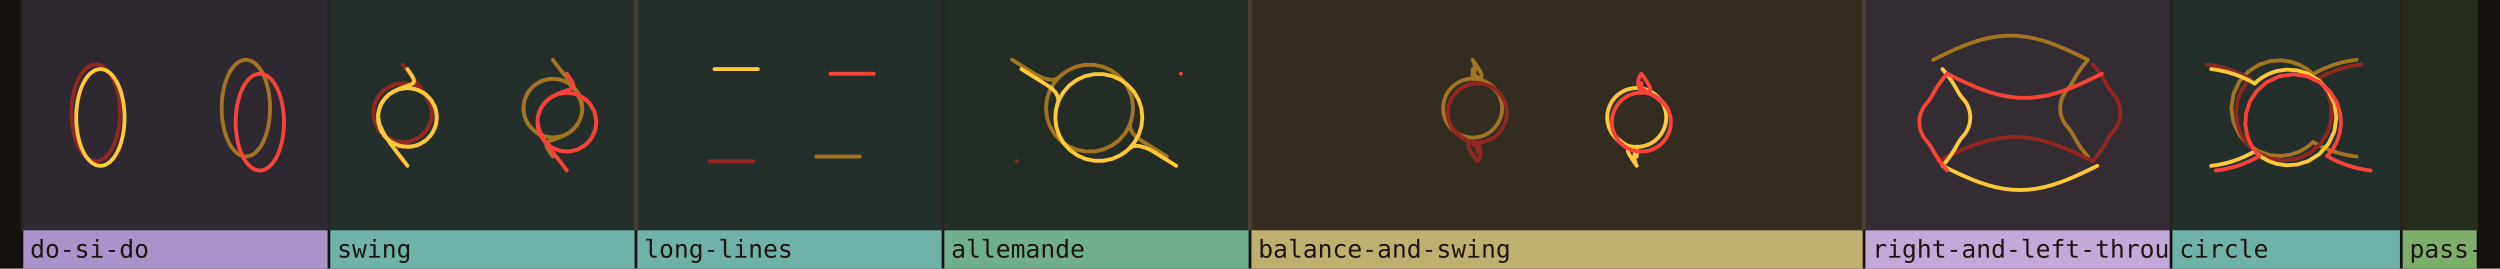
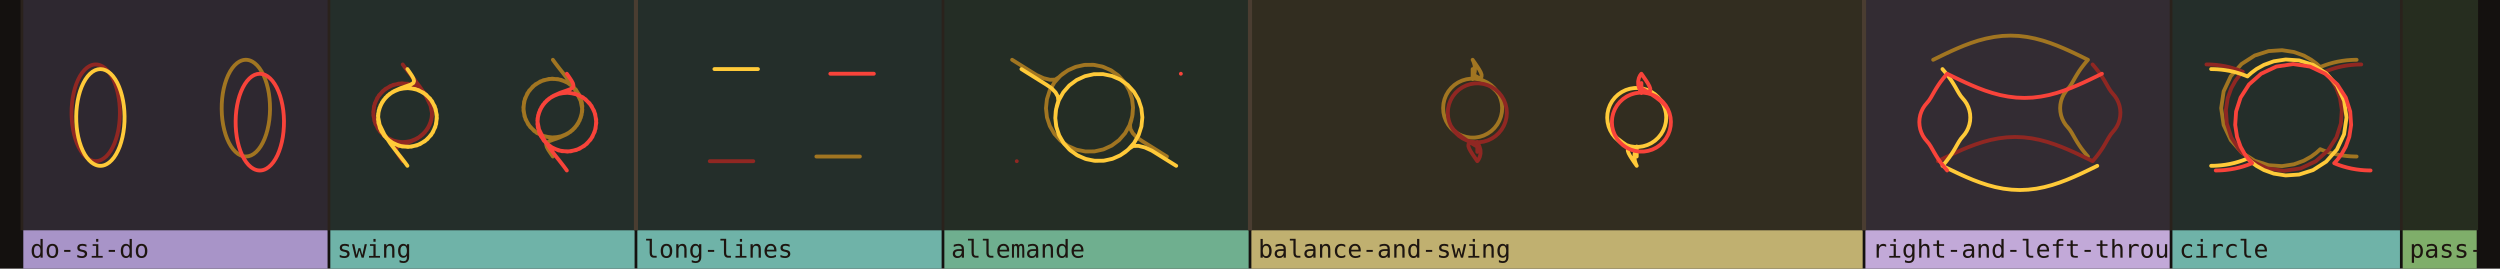
<svg xmlns="http://www.w3.org/2000/svg" viewBox="0 0 912 98" width="912" height="98" role="img">
  <rect width="912" height="98" fill="#14110f" />
  <svg x="8" y="0" width="112" height="84" viewBox="0 0 112 84">
    <rect width="112" height="84" fill="#a894c8" fill-opacity="0.18" />
    <path d="M81.69 21.81L81.75 21.81L81.96 21.82L82.29 21.85L82.77 21.94L83.37 22.13L84.09 22.48L84.93 23.05L85.81 23.86L86.65 24.87L87.42 26.05L88.13 27.4L88.75 28.89L89.29 30.52L89.74 32.25L90.09 34.08L90.33 35.96L90.47 37.89L90.51 39.84L90.43 41.79L90.25 43.71L89.96 45.57L89.57 47.36L89.09 49.05L88.51 50.63L87.85 52.07L87.12 53.35L86.32 54.47L85.46 55.4L84.56 56.14L83.62 56.67L82.66 56.99L81.69 57.1L80.71 56.99L79.75 56.67L78.81 56.14L77.91 55.4L77.05 54.47L76.25 53.35L75.52 52.07L74.86 50.63L74.28 49.05L73.8 47.36L73.41 45.57L73.12 43.71L72.94 41.79L72.87 39.84L72.9 37.89L73.04 35.96L73.28 34.08L73.63 32.25L74.08 30.52L74.62 28.89L75.24 27.4L75.95 26.05L76.72 24.87L77.56 23.86L78.44 23.05L79.28 22.48L80 22.13L80.6 21.94L81.08 21.85L81.41 21.82L81.62 21.81L81.69 21.81" fill="none" stroke="#a17521" stroke-width="1.4" stroke-linecap="round" stroke-linejoin="round" />
    <path d="M26.92 23.51L26.99 23.51L27.19 23.52L27.53 23.55L28 23.64L28.6 23.83L29.33 24.18L30.16 24.74L31.05 25.56L31.88 26.56L32.66 27.75L33.36 29.1L33.99 30.59L34.53 32.22L34.97 33.95L35.32 35.77L35.57 37.66L35.71 39.59L35.74 41.54L35.66 43.49L35.48 45.4L35.2 47.27L34.81 49.06L34.32 50.75L33.75 52.33L33.09 53.77L32.36 55.05L31.55 56.17L30.7 57.1L29.79 57.83L28.86 58.37L27.89 58.69L26.92 58.8L25.95 58.69L24.98 58.37L24.05 57.83L23.14 57.1L22.29 56.17L21.49 55.05L20.75 53.77L20.09 52.33L19.52 50.75L19.03 49.06L18.65 47.27L18.36 45.4L18.18 43.49L18.1 41.54L18.13 39.59L18.27 37.66L18.52 35.77L18.87 33.95L19.31 32.22L19.85 30.59L20.48 29.1L21.18 27.75L21.96 26.56L22.79 25.56L23.68 24.74L24.51 24.18L25.24 23.83L25.84 23.64L26.31 23.55L26.65 23.52L26.85 23.51L26.92 23.51" fill="none" stroke="#902722" stroke-width="1.4" stroke-linecap="round" stroke-linejoin="round" />
    <path d="M28.62 60.49L28.55 60.49L28.35 60.48L28.01 60.45L27.54 60.36L26.93 60.17L26.21 59.82L25.37 59.26L24.49 58.44L23.66 57.44L22.88 56.25L22.18 54.9L21.55 53.41L21.01 51.78L20.56 50.05L20.21 48.23L19.97 46.34L19.83 44.41L19.8 42.46L19.87 40.51L20.06 38.6L20.34 36.73L20.73 34.94L21.21 33.25L21.79 31.67L22.45 30.23L23.18 28.95L23.98 27.83L24.84 26.9L25.74 26.17L26.68 25.63L27.64 25.31L28.62 25.2L29.59 25.31L30.55 25.63L31.49 26.17L32.39 26.9L33.25 27.83L34.05 28.95L34.79 30.23L35.44 31.67L36.02 33.25L36.5 34.94L36.89 36.73L37.18 38.6L37.36 40.51L37.44 42.46L37.41 44.41L37.27 46.34L37.02 48.23L36.67 50.05L36.22 51.78L35.69 53.41L35.06 54.9L34.35 56.25L33.58 57.44L32.74 58.44L31.86 59.26L31.03 59.82L30.3 60.17L29.7 60.36L29.23 60.45L28.89 60.48L28.69 60.49L28.62 60.49" fill="none" stroke="#ffca39" stroke-width="1.4" stroke-linecap="round" stroke-linejoin="round" />
    <path d="M86.78 62.19L86.71 62.19L86.51 62.18L86.17 62.15L85.7 62.06L85.09 61.87L84.37 61.52L83.53 60.95L82.65 60.14L81.81 59.13L81.04 57.95L80.33 56.6L79.71 55.11L79.17 53.48L78.72 51.75L78.37 49.92L78.13 48.04L77.99 46.11L77.96 44.16L78.03 42.21L78.21 40.29L78.5 38.43L78.89 36.64L79.37 34.95L79.95 33.37L80.61 31.93L81.34 30.65L82.14 29.53L83 28.6L83.9 27.86L84.84 27.33L85.8 27.01L86.78 26.9L87.75 27.01L88.71 27.33L89.65 27.86L90.55 28.6L91.41 29.53L92.21 30.65L92.95 31.93L93.6 33.37L94.18 34.95L94.66 36.64L95.05 38.43L95.34 40.29L95.52 42.21L95.6 44.16L95.56 46.11L95.42 48.04L95.18 49.92L94.83 51.75L94.38 53.48L93.84 55.11L93.22 56.6L92.51 57.95L91.74 59.13L90.9 60.14L90.02 60.95L89.19 61.52L88.46 61.87L87.86 62.06L87.39 62.15L87.05 62.18L86.84 62.19L86.78 62.19" fill="none" stroke="#f8433a" stroke-width="1.4" stroke-linecap="round" stroke-linejoin="round" />
  </svg>
  <path d="M8 0L8 84" stroke="#2a221c" stroke-width="1" fill="none" />
  <svg x="8" y="84" width="112" height="14" viewBox="0 0 112 14">
    <rect x="0.5" width="111" height="14" fill="#a894c8" />
    <text x="3" y="10" fill="#1d1510" font-size="9" font-family="ui-monospace, Menlo, monospace">do-si-do</text>
  </svg>
  <svg x="120" y="0" width="112" height="84" viewBox="0 0 112 84">
    <rect width="112" height="84" fill="#6fb3a8" fill-opacity="0.18" />
    <path d="M81.69 21.81L81.96 22.19L82.74 23.25L84.02 24.91L85.78 27.14L87.91 29.94L90.09 33.25L91.82 36.82L92.44 40.04L91.89 42.88L90.43 45.74L88.15 48.07L85.27 49.61L82.06 50.22L78.82 49.83L75.84 48.5L73.4 46.33L71.72 43.53L70.95 40.35L71.18 37.09L72.37 34.05L74.42 31.51L77.13 29.7L80.27 28.78L83.53 28.85L86.63 29.89L89.27 31.81L91.21 34.43L92.28 37.52L92.37 40.78L91.48 43.92L89.69 46.66L87.17 48.72L84.14 49.94L80.88 50.19L77.7 49.46L74.88 47.8L72.69 45.38L71.33 42.41L70.92 39.17L71.5 35.96L73.02 33.07L75.33 30.76L78.23 29.26L81.44 28.69L84.68 29.11L87.64 30.48L90.06 32.68L91.7 35.5L92.43 38.69L92.16 41.94L90.94 44.97L88.93 47.42L86.57 49.05L84.11 50.16L81.95 50.91L80.38 51.49L79.5 52.07L79.25 52.77L79.47 53.63L79.98 54.59L80.6 55.54L81.17 56.36L81.55 56.9L81.69 57.1" fill="none" stroke="#a17521" stroke-width="1.4" stroke-linecap="round" stroke-linejoin="round" />
    <path d="M26.92 23.51L27.19 23.89L27.97 24.95L29.25 26.6L31.02 28.83L33.14 31.64L35.33 34.95L37.05 38.52L37.67 41.74L37.13 44.58L35.67 47.43L33.38 49.77L30.5 51.31L27.29 51.91L24.05 51.53L21.07 50.19L18.63 48.02L16.95 45.22L16.19 42.05L16.41 38.79L17.6 35.75L19.65 33.21L22.37 31.39L25.5 30.48L28.77 30.54L31.86 31.58L34.5 33.5L36.45 36.13L37.51 39.22L37.61 42.48L36.72 45.62L34.93 48.35L32.4 50.42L29.37 51.64L26.11 51.89L22.93 51.15L20.12 49.5L17.93 47.08L16.57 44.11L16.16 40.87L16.73 37.66L18.25 34.76L20.56 32.46L23.46 30.95L26.68 30.39L29.92 30.81L32.88 32.18L35.29 34.38L36.94 37.2L37.66 40.39L37.4 43.64L36.17 46.67L34.17 49.12L31.81 50.75L29.34 51.85L27.18 52.61L25.62 53.18L24.74 53.76L24.48 54.47L24.71 55.33L25.22 56.29L25.84 57.24L26.4 58.05L26.78 58.6L26.92 58.8" fill="none" stroke="#902722" stroke-width="1.4" stroke-linecap="round" stroke-linejoin="round" />
    <path d="M28.62 60.49L28.35 60.11L27.57 59.05L26.29 57.4L24.52 55.17L22.39 52.36L20.21 49.05L18.48 45.48L17.86 42.26L18.41 39.42L19.87 36.57L22.16 34.23L25.04 32.69L28.24 32.09L31.49 32.47L34.47 33.81L36.91 35.98L38.59 38.78L39.35 41.95L39.12 45.21L37.93 48.25L35.89 50.79L33.17 52.61L30.04 53.52L26.77 53.46L23.68 52.42L21.03 50.5L19.09 47.87L18.02 44.78L17.93 41.52L18.82 38.38L20.61 35.65L23.14 33.58L26.17 32.36L29.42 32.11L32.61 32.85L35.42 34.5L37.61 36.92L38.97 39.89L39.38 43.13L38.8 46.34L37.29 49.24L34.97 51.54L32.08 53.05L28.86 53.61L25.62 53.19L22.66 51.82L20.24 49.62L18.6 46.8L17.88 43.61L18.14 40.36L19.37 37.33L21.37 34.88L23.73 33.25L26.19 32.15L28.36 31.39L29.92 30.82L30.8 30.24L31.05 29.53L30.83 28.67L30.32 27.71L29.7 26.76L29.14 25.95L28.76 25.4L28.62 25.2" fill="none" stroke="#ffca39" stroke-width="1.4" stroke-linecap="round" stroke-linejoin="round" />
    <path d="M86.78 62.19L86.51 61.81L85.73 60.75L84.45 59.09L82.68 56.86L80.55 54.06L78.37 50.75L76.64 47.18L76.02 43.96L76.57 41.12L78.03 38.26L80.32 35.93L83.19 34.39L86.4 33.78L89.65 34.17L92.63 35.5L95.07 37.67L96.75 40.47L97.51 43.65L97.28 46.91L96.09 49.95L94.05 52.49L91.33 54.3L88.19 55.22L84.93 55.15L81.83 54.11L79.19 52.19L77.25 49.57L76.18 46.48L76.09 43.22L76.98 40.08L78.77 37.34L81.3 35.28L84.33 34.06L87.58 33.81L90.76 34.54L93.58 36.2L95.77 38.62L97.13 41.59L97.54 44.83L96.96 48.04L95.45 50.93L93.13 53.24L90.23 54.74L87.02 55.31L83.78 54.89L80.82 53.52L78.4 51.32L76.76 48.5L76.04 45.31L76.3 42.06L77.53 39.03L79.53 36.58L81.89 34.95L84.35 33.84L86.52 33.09L88.08 32.51L88.96 31.93L89.21 31.23L88.99 30.37L88.48 29.41L87.86 28.46L87.3 27.64L86.92 27.1L86.78 26.9" fill="none" stroke="#f8433a" stroke-width="1.4" stroke-linecap="round" stroke-linejoin="round" />
  </svg>
  <path d="M120 0L120 84" stroke="#2a221c" stroke-width="1" fill="none" />
  <svg x="120" y="84" width="112" height="14" viewBox="0 0 112 14">
    <rect x="0.5" width="111" height="14" fill="#6fb3a8" />
    <text x="3" y="10" fill="#1d1510" font-size="9" font-family="ui-monospace, Menlo, monospace">swing</text>
  </svg>
  <svg x="232" y="0" width="112" height="84" viewBox="0 0 112 84">
    <rect width="112" height="84" fill="#6fb3a8" fill-opacity="0.18" />
    <path d="M81.69 57.1L81.65 57.1L81.53 57.1L81.34 57.1L81.08 57.1L80.75 57.1L80.35 57.1L79.88 57.1L79.36 57.1L78.78 57.1L78.16 57.1L77.49 57.1L76.78 57.1L76.05 57.1L75.29 57.1L74.52 57.1L73.75 57.1L72.97 57.1L72.2 57.1L71.44 57.1L70.71 57.1L70 57.1L69.33 57.1L68.71 57.1L68.13 57.1L67.61 57.1L67.14 57.1L66.74 57.1L66.41 57.1L66.15 57.1L65.96 57.1L65.84 57.1L65.81 57.1L65.84 57.1L65.96 57.1L66.15 57.1L66.41 57.1L66.74 57.1L67.14 57.1L67.61 57.1L68.13 57.1L68.71 57.1L69.33 57.1L70 57.1L70.71 57.1L71.44 57.1L72.2 57.1L72.97 57.1L73.75 57.1L74.52 57.1L75.29 57.1L76.05 57.1L76.78 57.1L77.49 57.1L78.16 57.1L78.78 57.1L79.36 57.1L79.88 57.1L80.35 57.1L80.75 57.1L81.08 57.1L81.34 57.1L81.53 57.1L81.65 57.1L81.69 57.1" fill="none" stroke="#a17521" stroke-width="1.4" stroke-linecap="round" stroke-linejoin="round" />
    <path d="M26.92 58.8L26.96 58.8L27.07 58.8L27.26 58.8L27.52 58.8L27.86 58.8L28.26 58.8L28.72 58.8L29.25 58.8L29.82 58.8L30.45 58.8L31.12 58.8L31.82 58.8L32.56 58.8L33.31 58.8L34.08 58.8L34.86 58.8L35.64 58.8L36.41 58.8L37.17 58.8L37.9 58.8L38.6 58.8L39.27 58.8L39.9 58.8L40.47 58.8L41 58.8L41.46 58.8L41.86 58.8L42.2 58.8L42.46 58.8L42.65 58.8L42.76 58.8L42.8 58.8L42.76 58.8L42.65 58.8L42.46 58.8L42.2 58.8L41.86 58.8L41.46 58.8L41 58.8L40.47 58.8L39.9 58.8L39.27 58.8L38.6 58.8L37.9 58.8L37.17 58.8L36.41 58.8L35.64 58.8L34.86 58.8L34.08 58.8L33.31 58.8L32.56 58.8L31.82 58.8L31.12 58.8L30.45 58.8L29.82 58.8L29.25 58.8L28.72 58.8L28.26 58.8L27.86 58.8L27.52 58.8L27.26 58.8L27.07 58.8L26.96 58.8L26.92 58.8" fill="none" stroke="#902722" stroke-width="1.4" stroke-linecap="round" stroke-linejoin="round" />
    <path d="M28.62 25.2L28.66 25.2L28.77 25.2L28.96 25.2L29.22 25.2L29.55 25.2L29.96 25.2L30.42 25.2L30.94 25.2L31.52 25.2L32.15 25.2L32.81 25.2L33.52 25.2L34.25 25.2L35.01 25.2L35.78 25.2L36.56 25.2L37.34 25.2L38.11 25.2L38.86 25.2L39.6 25.2L40.3 25.2L40.97 25.2L41.59 25.2L42.17 25.2L42.7 25.2L43.16 25.2L43.56 25.2L43.89 25.2L44.16 25.2L44.34 25.2L44.46 25.2L44.5 25.2L44.46 25.2L44.34 25.2L44.16 25.2L43.89 25.2L43.56 25.2L43.16 25.2L42.7 25.2L42.17 25.2L41.59 25.2L40.97 25.2L40.3 25.2L39.6 25.2L38.86 25.2L38.11 25.2L37.34 25.2L36.56 25.2L35.78 25.2L35.01 25.2L34.25 25.2L33.52 25.2L32.81 25.2L32.15 25.2L31.52 25.2L30.94 25.2L30.42 25.2L29.96 25.2L29.55 25.2L29.22 25.2L28.96 25.2L28.77 25.2L28.66 25.2L28.62 25.2" fill="none" stroke="#ffca39" stroke-width="1.4" stroke-linecap="round" stroke-linejoin="round" />
    <path d="M86.78 26.9L86.74 26.9L86.62 26.9L86.43 26.9L86.17 26.9L85.84 26.9L85.44 26.9L84.97 26.9L84.45 26.9L83.87 26.9L83.25 26.9L82.58 26.9L81.88 26.9L81.14 26.9L80.39 26.9L79.61 26.9L78.84 26.9L78.06 26.9L77.29 26.9L76.53 26.9L75.8 26.9L75.09 26.9L74.43 26.9L73.8 26.9L73.22 26.9L72.7 26.9L72.23 26.9L71.83 26.9L71.5 26.9L71.24 26.9L71.05 26.9L70.93 26.9L70.9 26.9L70.93 26.9L71.05 26.9L71.24 26.9L71.5 26.9L71.83 26.9L72.23 26.9L72.7 26.9L73.22 26.9L73.8 26.9L74.43 26.9L75.09 26.9L75.8 26.9L76.53 26.9L77.29 26.9L78.06 26.9L78.84 26.9L79.61 26.9L80.39 26.9L81.14 26.9L81.88 26.9L82.58 26.9L83.25 26.9L83.87 26.9L84.45 26.9L84.97 26.9L85.44 26.9L85.84 26.9L86.17 26.9L86.43 26.9L86.62 26.9L86.74 26.9L86.78 26.9" fill="none" stroke="#f8433a" stroke-width="1.4" stroke-linecap="round" stroke-linejoin="round" />
  </svg>
  <path d="M232 0L232 84" stroke="#2a221c" stroke-width="1" fill="none" />
  <svg x="232" y="84" width="112" height="14" viewBox="0 0 112 14">
    <rect x="0.5" width="111" height="14" fill="#6fb3a8" />
    <text x="3" y="10" fill="#1d1510" font-size="9" font-family="ui-monospace, Menlo, monospace">long-lines</text>
  </svg>
  <svg x="344" y="0" width="112" height="84" viewBox="0 0 112 84">
    <rect width="112" height="84" fill="#6faf8f" fill-opacity="0.18" />
    <path d="M81.69 57.1L81.3 56.86L80.26 56.21L78.71 55.24L76.81 54.05L74.73 52.75L72.61 51.43L70.67 50.1L69.23 48.59L68.38 47.03L68.22 45.49L68.71 43.85L69.16 41.77L69.33 39.23L69.02 36.29L68.02 33.14L66.38 30.23L64.17 27.74L61.49 25.76L58.45 24.38L55.19 23.67L51.86 23.65L48.6 24.34L45.55 25.68L42.84 27.64L40.61 30.12L38.94 33L37.92 36.18L37.57 39.49L37.93 42.81L38.98 45.98L40.66 48.86L42.9 51.32L45.61 53.26L48.67 54.6L51.94 55.26L55.27 55.23L58.52 54.5L61.56 53.11L64.23 51.12L66.43 48.61L68.05 45.7L69.04 42.52L69.33 39.19L68.93 35.88L67.84 32.73L66.12 29.88L63.84 27.44L61.1 25.54L58.03 24.25L54.75 23.63L51.42 23.71L48.3 24.43L45.75 25.57L43.76 26.88L42.28 28.17L40.93 29.05L39.02 29.1L36.66 28.51L34.11 27.35L31.6 25.8L29.2 24.3L27.16 23.02L25.75 22.14L25.22 21.81" fill="none" stroke="#a17521" stroke-width="1.4" stroke-linecap="round" stroke-linejoin="round" />
    <path d="M26.92 58.8L26.92 58.8L26.92 58.8L26.92 58.8L26.92 58.8L26.92 58.8L26.92 58.8L26.92 58.8L26.92 58.8L26.92 58.8L26.92 58.8L26.92 58.8L26.92 58.8L26.92 58.8L26.92 58.8L26.92 58.8L26.92 58.8L26.92 58.8L26.92 58.8L26.92 58.8L26.92 58.8L26.92 58.8L26.92 58.8L26.92 58.8L26.92 58.8L26.92 58.8L26.92 58.8L26.92 58.8L26.92 58.8L26.92 58.8L26.92 58.8L26.92 58.8L26.92 58.8L26.92 58.8L26.92 58.8L26.92 58.8L26.92 58.8L26.92 58.8L26.92 58.8L26.92 58.8L26.92 58.8L26.92 58.8L26.92 58.8L26.92 58.8L26.92 58.8L26.92 58.8L26.92 58.8L26.92 58.8L26.92 58.8L26.92 58.8L26.92 58.8L26.92 58.8L26.92 58.8L26.92 58.8L26.92 58.8L26.92 58.8L26.92 58.8L26.92 58.8L26.92 58.8L26.92 58.8L26.92 58.8L26.92 58.8L26.92 58.8L26.92 58.8L26.92 58.8" fill="none" stroke="#902722" stroke-width="1.4" stroke-linecap="round" stroke-linejoin="round" />
    <path d="M28.62 25.2L29 25.44L30.05 26.1L31.59 27.06L33.49 28.25L35.57 29.55L37.69 30.87L39.63 32.2L41.07 33.71L41.92 35.27L42.08 36.81L41.59 38.45L41.14 40.53L40.97 43.07L41.29 46.02L42.28 49.17L43.92 52.07L46.13 54.57L48.81 56.55L51.85 57.92L55.11 58.63L58.44 58.65L61.71 57.97L64.76 56.62L67.46 54.66L69.69 52.19L71.36 49.3L72.39 46.13L72.73 42.81L72.37 39.5L71.33 36.33L69.65 33.45L67.4 30.98L64.69 29.04L61.63 27.71L58.37 27.04L55.03 27.07L51.78 27.8L48.75 29.19L46.07 31.18L43.88 33.69L42.25 36.6L41.27 39.79L40.97 43.11L41.38 46.42L42.46 49.57L44.18 52.43L46.46 54.86L49.2 56.77L52.28 58.06L55.55 58.68L58.89 58.6L62 57.87L64.56 56.73L66.54 55.43L68.02 54.13L69.38 53.26L71.29 53.2L73.64 53.79L76.19 54.95L78.7 56.51L81.1 58.01L83.14 59.28L84.55 60.16L85.08 60.49" fill="none" stroke="#ffca39" stroke-width="1.4" stroke-linecap="round" stroke-linejoin="round" />
    <path d="M86.78 26.9L86.78 26.9L86.78 26.9L86.78 26.9L86.78 26.9L86.78 26.9L86.78 26.9L86.78 26.9L86.78 26.9L86.78 26.9L86.78 26.9L86.78 26.9L86.78 26.9L86.78 26.9L86.78 26.9L86.78 26.9L86.78 26.9L86.78 26.9L86.78 26.9L86.78 26.9L86.78 26.9L86.78 26.9L86.78 26.9L86.78 26.9L86.78 26.9L86.78 26.9L86.78 26.9L86.78 26.9L86.78 26.9L86.78 26.9L86.78 26.9L86.78 26.9L86.78 26.9L86.78 26.9L86.78 26.9L86.78 26.9L86.78 26.9L86.78 26.9L86.78 26.9L86.78 26.9L86.78 26.9L86.78 26.9L86.78 26.9L86.78 26.9L86.78 26.9L86.78 26.9L86.78 26.9L86.78 26.9L86.78 26.9L86.78 26.9L86.78 26.9L86.78 26.9L86.78 26.9L86.78 26.9L86.78 26.9L86.78 26.9L86.78 26.9L86.78 26.9L86.78 26.9L86.78 26.9L86.78 26.9L86.78 26.9L86.78 26.9L86.78 26.9L86.78 26.9" fill="none" stroke="#f8433a" stroke-width="1.4" stroke-linecap="round" stroke-linejoin="round" />
  </svg>
  <path d="M344 0L344 84" stroke="#2a221c" stroke-width="1" fill="none" />
  <svg x="344" y="84" width="112" height="14" viewBox="0 0 112 14">
    <rect x="0.5" width="111" height="14" fill="#6faf8f" />
    <text x="3" y="10" fill="#1d1510" font-size="9" font-family="ui-monospace, Menlo, monospace">allemande</text>
  </svg>
  <svg x="456" y="0" width="224" height="84" viewBox="0 0 224 84">
    <rect width="224" height="84" fill="#c0b070" fill-opacity="0.18" />
    <path d="M81.22 21.81L81.35 22.05L81.63 22.72L81.91 23.73L82.06 24.94L82 26.14L81.78 27.1L81.54 27.88L81.36 28.47L81.24 28.81L81.22 28.87L81.22 28.87L81.22 28.87L81.22 28.87L81.22 28.84L81.22 28.52L81.22 27.95L81.22 27.25L81.22 26.48L81.22 25.8L81.22 25.33L81.22 25.2L81.22 25.2L81.22 25.2L81.22 25.2L81.22 25.2L81.22 25.2L81.22 25.2L81.22 25.2L81.22 25.5L81.22 26.15L81.22 26.81L81.22 27.1L81.49 27.26L82.23 27.69L83.37 28.36L84.84 29.29L86.54 30.45L88.3 31.82L89.86 33.31L90.88 34.68L91.43 36.01L91.82 37.54L91.99 39.15L91.91 40.77L91.59 42.35L91.04 43.87L90.27 45.29L89.29 46.58L88.14 47.71L86.82 48.65L85.38 49.39L83.85 49.9L82.25 50.17L80.64 50.21L79.03 50L77.48 49.55L76.01 48.88L74.66 47.99L73.45 46.91L72.42 45.66L71.59 44.27L70.98 42.78L70.6 41.21L70.46 39.6L70.56 37.98L70.9 36.4L71.47 34.89L72.26 33.48L73.26 32.21L74.44 31.09L75.76 30.17L77.22 29.46L78.76 28.97L80.35 28.72L81.97 28.71L83.57 28.94L85.12 29.42L86.58 30.11L87.92 31.02L89.11 32.12L90.12 33.38L90.92 34.78L91.52 36.29L91.87 37.86L91.99 39.48L91.87 41.09L91.5 42.66L90.91 44.17L90.09 45.56L89.08 46.82L87.88 47.92L86.54 48.82L85.08 49.51L83.53 49.97L81.93 50.2L80.31 50.18L78.72 49.93L77.18 49.43L75.73 48.72L74.4 47.79L73.23 46.67L72.24 45.39L71.45 43.98L70.88 42.47L70.55 40.89L70.46 39.27L70.6 37.66L70.99 36.09L71.61 34.6L72.45 33.21L73.48 31.97L74.69 30.89L76.05 30.01L77.52 29.34L79.07 28.9L80.63 28.7L82.04 28.71L83.23 28.66L84.05 28.41L84.46 27.95L84.48 27.27L84.17 26.39L83.63 25.39L82.98 24.35L82.31 23.37L81.74 22.55L81.36 22.01L81.22 21.81" fill="none" stroke="#a17521" stroke-width="1.4" stroke-linecap="round" stroke-linejoin="round" />
    <path d="M82.92 58.8L83.07 58.63L83.43 58.11L83.83 57.22L84.1 56.02L84.07 54.72L83.76 53.63L83.41 52.76L83.13 52.14L82.95 51.8L82.92 51.74L82.92 51.74L82.92 51.74L82.92 51.74L82.92 51.77L82.92 52.09L82.92 52.65L82.92 53.36L82.92 54.13L82.92 54.81L82.92 55.27L82.92 55.4L82.92 55.4L82.92 55.4L82.92 55.4L82.92 55.4L82.92 55.4L82.92 55.4L82.92 55.4L82.92 55.11L82.92 54.45L82.92 53.8L82.92 53.5L82.65 53.35L81.91 52.92L80.77 52.24L79.31 51.32L77.61 50.15L75.85 48.78L74.28 47.3L73.27 45.92L72.72 44.6L72.32 43.06L72.16 41.45L72.23 39.84L72.55 38.25L73.1 36.73L73.87 35.31L74.85 34.02L76.01 32.89L77.32 31.95L78.76 31.22L80.3 30.71L81.89 30.43L83.51 30.4L85.11 30.61L86.67 31.05L88.14 31.73L89.49 32.62L90.69 33.7L91.72 34.94L92.55 36.33L93.16 37.83L93.55 39.4L93.69 41.01L93.59 42.62L93.25 44.21L92.67 45.72L91.88 47.13L90.88 48.4L89.71 49.51L88.38 50.43L86.93 51.15L85.39 51.63L83.79 51.89L82.17 51.89L80.57 51.66L79.02 51.19L77.56 50.49L76.23 49.59L75.04 48.49L74.03 47.23L73.22 45.83L72.63 44.32L72.27 42.74L72.15 41.13L72.28 39.52L72.64 37.94L73.24 36.44L74.05 35.04L75.07 33.78L76.26 32.69L77.6 31.79L79.06 31.1L80.61 30.63L82.21 30.41L83.83 30.42L85.43 30.68L86.97 31.17L88.42 31.89L89.74 32.82L90.91 33.93L91.9 35.21L92.69 36.62L93.26 38.14L93.59 39.72L93.69 41.33L93.54 42.94L93.15 44.51L92.53 46.01L91.7 47.39L90.66 48.64L89.45 49.71L88.1 50.59L86.63 51.26L85.07 51.7L83.52 51.9L82.1 51.9L80.92 51.95L80.1 52.19L79.69 52.65L79.67 53.34L79.97 54.21L80.51 55.21L81.17 56.26L81.83 57.24L82.4 58.05L82.78 58.6L82.92 58.8" fill="none" stroke="#902722" stroke-width="1.4" stroke-linecap="round" stroke-linejoin="round" />
    <path d="M141.08 60.49L140.96 60.25L140.68 59.58L140.39 58.57L140.24 57.36L140.3 56.16L140.52 55.2L140.76 54.42L140.95 53.83L141.06 53.49L141.08 53.44L141.08 53.44L141.08 53.44L141.08 53.44L141.08 53.47L141.08 53.78L141.08 54.35L141.08 55.05L141.08 55.82L141.08 56.51L141.08 56.97L141.08 57.1L141.08 57.1L141.08 57.1L141.08 57.1L141.08 57.1L141.08 57.1L141.08 57.1L141.08 57.1L141.08 56.8L141.08 56.15L141.08 55.5L141.08 55.2L140.81 55.05L140.07 54.62L138.93 53.94L137.46 53.01L135.77 51.85L134 50.48L132.44 49L131.43 47.62L130.88 46.3L130.48 44.76L130.32 43.15L130.39 41.54L130.71 39.95L131.26 38.43L132.03 37.01L133.01 35.72L134.17 34.59L135.48 33.65L136.92 32.91L138.46 32.4L140.05 32.13L141.67 32.1L143.27 32.3L144.82 32.75L146.29 33.43L147.65 34.31L148.85 35.39L149.88 36.64L150.71 38.03L151.32 39.53L151.71 41.1L151.85 42.71L151.75 44.32L151.41 45.9L150.83 47.41L150.04 48.82L149.04 50.1L147.87 51.21L146.54 52.13L145.09 52.84L143.55 53.33L141.95 53.58L140.33 53.59L138.73 53.36L137.18 52.89L135.72 52.19L134.39 51.28L133.2 50.19L132.19 48.92L131.38 47.52L130.79 46.02L130.43 44.44L130.31 42.83L130.44 41.22L130.8 39.64L131.4 38.14L132.21 36.74L133.23 35.48L134.42 34.39L135.76 33.49L137.22 32.79L138.77 32.33L140.37 32.1L141.99 32.12L143.59 32.38L145.13 32.87L146.58 33.59L147.9 34.51L149.07 35.63L150.06 36.91L150.85 38.32L151.42 39.83L151.75 41.42L151.85 43.03L151.7 44.64L151.31 46.21L150.69 47.71L149.86 49.09L148.82 50.33L147.61 51.41L146.26 52.29L144.79 52.96L143.23 53.4L141.67 53.6L140.26 53.59L139.08 53.64L138.26 53.89L137.84 54.35L137.83 55.03L138.13 55.91L138.67 56.91L139.33 57.95L139.99 58.94L140.56 59.75L140.94 60.29L141.08 60.49" fill="none" stroke="#ffca39" stroke-width="1.4" stroke-linecap="round" stroke-linejoin="round" />
    <path d="M142.78 26.9L142.63 27.07L142.27 27.58L141.86 28.48L141.6 29.68L141.63 30.98L141.94 32.07L142.28 32.93L142.57 33.55L142.75 33.9L142.78 33.96L142.78 33.96L142.78 33.96L142.78 33.96L142.78 33.93L142.78 33.61L142.78 33.04L142.78 32.34L142.78 31.57L142.78 30.89L142.78 30.42L142.78 30.29L142.78 30.29L142.78 30.29L142.78 30.29L142.78 30.29L142.78 30.29L142.78 30.29L142.78 30.29L142.78 30.59L142.78 31.24L142.78 31.9L142.78 32.19L143.05 32.35L143.78 32.78L144.92 33.46L146.39 34.38L148.09 35.54L149.85 36.91L151.42 38.4L152.43 39.77L152.98 41.1L153.37 42.63L153.54 44.24L153.47 45.86L153.15 47.44L152.6 48.96L151.82 50.39L150.85 51.67L149.69 52.8L148.38 53.74L146.93 54.48L145.4 54.99L143.81 55.27L142.19 55.3L140.59 55.09L139.03 54.64L137.56 53.97L136.21 53.08L135.01 52L133.98 50.75L133.15 49.37L132.53 47.87L132.15 46.3L132.01 44.69L132.11 43.07L132.45 41.49L133.02 39.98L133.82 38.57L134.81 37.3L135.99 36.19L137.32 35.26L138.77 34.55L140.31 34.06L141.91 33.81L143.53 33.8L145.13 34.04L146.67 34.51L148.13 35.2L149.47 36.11L150.66 37.21L151.67 38.47L152.48 39.87L153.07 41.38L153.43 42.95L153.55 44.57L153.42 46.18L153.06 47.75L152.46 49.26L151.65 50.65L150.63 51.91L149.44 53.01L148.1 53.91L146.63 54.6L145.08 55.06L143.48 55.29L141.87 55.28L140.27 55.02L138.73 54.53L137.28 53.81L135.96 52.88L134.79 51.76L133.79 50.49L133.01 49.07L132.44 47.56L132.1 45.98L132.01 44.36L132.16 42.75L132.55 41.18L133.17 39.69L134 38.3L135.03 37.06L136.24 35.99L137.6 35.1L139.07 34.43L140.63 33.99L142.18 33.79L143.6 33.8L144.78 33.75L145.6 33.51L146.01 33.04L146.03 32.36L145.72 31.49L145.19 30.48L144.53 29.44L143.86 28.46L143.3 27.64L142.92 27.1L142.78 26.9" fill="none" stroke="#f8433a" stroke-width="1.4" stroke-linecap="round" stroke-linejoin="round" />
  </svg>
  <path d="M456 0L456 84" stroke="#2a221c" stroke-width="1" fill="none" />
  <svg x="456" y="84" width="224" height="14" viewBox="0 0 224 14">
    <rect x="0.5" width="223" height="14" fill="#c0b070" />
    <text x="3" y="10" fill="#1d1510" font-size="9" font-family="ui-monospace, Menlo, monospace">balance-and-swing</text>
  </svg>
  <svg x="680" y="0" width="112" height="84" viewBox="0 0 112 84">
    <rect width="112" height="84" fill="#c2a9d8" fill-opacity="0.18" />
    <path d="M25.22 21.81L25.43 21.71L26.05 21.41L27.03 20.93L28.35 20.28L29.98 19.5L31.89 18.61L34.05 17.65L36.42 16.66L38.97 15.7L41.68 14.81L44.52 14.06L47.45 13.48L50.43 13.11L53.45 12.99L56.47 13.11L59.46 13.48L62.39 14.06L65.22 14.81L67.94 15.7L70.49 16.66L72.86 17.65L75.02 18.61L76.93 19.5L78.56 20.28L79.88 20.93L80.86 21.41L81.47 21.71L81.69 21.81L81.56 21.96L81.21 22.37L80.67 23.01L80 23.85L79.25 24.83L78.48 25.93L77.73 27.11L77.02 28.3L76.35 29.47L75.71 30.58L75.05 31.59L74.31 32.49L73.53 33.41L72.86 34.46L72.3 35.61L71.88 36.84L71.63 38.13L71.54 39.45L71.63 40.78L71.88 42.07L72.3 43.3L72.86 44.45L73.53 45.49L74.31 46.42L75.05 47.32L75.71 48.33L76.35 49.44L77.02 50.61L77.73 51.8L78.48 52.97L79.25 54.08L80 55.06L80.67 55.9L81.21 56.54L81.56 56.95L81.69 57.1" fill="none" stroke="#a17521" stroke-width="1.4" stroke-linecap="round" stroke-linejoin="round" />
    <path d="M26.92 58.8L27.13 58.69L27.74 58.39L28.73 57.91L30.05 57.27L31.68 56.49L33.59 55.6L35.74 54.64L38.11 53.65L40.67 52.69L43.38 51.8L46.22 51.04L49.14 50.46L52.13 50.1L55.15 49.97L58.17 50.1L61.16 50.46L64.09 51.04L66.92 51.8L69.63 52.69L72.19 53.65L74.56 54.64L76.72 55.6L78.62 56.49L80.25 57.27L81.58 57.91L82.56 58.39L83.17 58.69L83.38 58.8L83.51 58.65L83.86 58.23L84.4 57.59L85.07 56.76L85.82 55.77L86.59 54.67L87.34 53.5L88.05 52.3L88.72 51.13L89.36 50.03L90.02 49.02L90.76 48.11L91.53 47.19L92.21 46.15L92.77 45L93.19 43.77L93.44 42.47L93.53 41.15L93.44 39.83L93.19 38.54L92.77 37.3L92.21 36.15L91.53 35.11L90.76 34.19L90.02 33.28L89.36 32.27L88.72 31.17L88.05 30L87.34 28.8L86.59 27.63L85.82 26.53L85.07 25.54L84.4 24.71L83.86 24.07L83.51 23.66L83.38 23.51" fill="none" stroke="#902722" stroke-width="1.4" stroke-linecap="round" stroke-linejoin="round" />
    <path d="M85.08 60.49L84.87 60.6L84.26 60.9L83.27 61.38L81.95 62.02L80.32 62.8L78.41 63.69L76.26 64.65L73.89 65.64L71.33 66.6L68.62 67.49L65.78 68.25L62.86 68.83L59.87 69.19L56.85 69.32L53.83 69.19L50.84 68.83L47.91 68.25L45.08 67.49L42.37 66.6L39.81 65.64L37.44 64.65L35.28 63.69L33.38 62.8L31.75 62.02L30.42 61.38L29.44 60.9L28.83 60.6L28.62 60.49L28.74 60.34L29.1 59.93L29.64 59.29L30.31 58.46L31.05 57.47L31.82 56.37L32.57 55.2L33.29 54L33.95 52.83L34.59 51.73L35.25 50.72L36 49.81L36.77 48.89L37.45 47.85L38 46.7L38.42 45.46L38.68 44.17L38.76 42.85L38.68 41.53L38.42 40.23L38 39L37.45 37.85L36.77 36.81L36 35.89L35.25 34.98L34.59 33.97L33.95 32.87L33.29 31.7L32.57 30.5L31.82 29.33L31.05 28.23L30.31 27.24L29.64 26.41L29.1 25.77L28.74 25.35L28.62 25.2" fill="none" stroke="#ffca39" stroke-width="1.4" stroke-linecap="round" stroke-linejoin="round" />
    <path d="M86.78 26.9L86.57 27L85.95 27.31L84.97 27.79L83.65 28.43L82.02 29.21L80.11 30.1L77.95 31.06L75.58 32.05L73.03 33.01L70.32 33.9L67.48 34.66L64.55 35.23L61.57 35.6L58.55 35.72L55.53 35.6L52.54 35.23L49.61 34.66L46.78 33.9L44.06 33.01L41.51 32.05L39.14 31.06L36.98 30.1L35.07 29.21L33.44 28.43L32.12 27.79L31.14 27.31L30.53 27L30.31 26.9L30.19 27.05L29.84 27.46L29.3 28.1L28.63 28.94L27.88 29.92L27.11 31.03L26.36 32.2L25.65 33.39L24.98 34.56L24.34 35.67L23.68 36.68L22.93 37.58L22.16 38.51L21.48 39.55L20.93 40.7L20.51 41.93L20.26 43.22L20.17 44.55L20.26 45.87L20.51 47.16L20.93 48.39L21.48 49.54L22.16 50.59L22.93 51.51L23.68 52.41L24.34 53.42L24.98 54.53L25.65 55.7L26.36 56.89L27.11 58.07L27.88 59.17L28.63 60.15L29.3 60.99L29.84 61.63L30.19 62.04L30.31 62.19" fill="none" stroke="#f8433a" stroke-width="1.4" stroke-linecap="round" stroke-linejoin="round" />
  </svg>
  <path d="M680 0L680 84" stroke="#2a221c" stroke-width="1" fill="none" />
  <svg x="680" y="84" width="112" height="14" viewBox="0 0 112 14">
    <rect x="0.5" width="111" height="14" fill="#c2a9d8" />
    <text x="3" y="10" fill="#1d1510" font-size="9" font-family="ui-monospace, Menlo, monospace">right-and-left-through</text>
  </svg>
  <svg x="792" y="0" width="84" height="84" viewBox="0 0 84 84">
    <rect width="84" height="84" fill="#6fb3a8" fill-opacity="0.18" />
-     <path d="M67.69 57.1L67.34 57.06L66.4 56.93L64.99 56.7L63.25 56.35L61.32 55.87L59.32 55.25L57.37 54.54L55.58 53.78L54.04 53.05L52.85 52.41L52.08 51.97L51.81 51.81L51.51 52.1L50.61 52.9L49.07 54.04L46.84 55.28L43.89 56.35L40.31 56.9L36.27 56.63L32.07 55.28L28.13 52.75L24.88 49.08L22.74 44.51L21.99 39.45L22.74 34.4L24.88 29.83L28.13 26.16L32.07 23.62L36.27 22.28L40.31 22.01L43.89 22.56L46.84 23.62L49.07 24.87L50.61 26.01L51.51 26.81L51.81 27.1L52.08 26.94L52.85 26.5L54.04 25.86L55.58 25.12L57.37 24.37L59.32 23.65L61.32 23.04L63.25 22.56L64.99 22.2L66.4 21.98L67.34 21.85L67.69 21.81" fill="none" stroke="#a17521" stroke-width="1.4" stroke-linecap="round" stroke-linejoin="round" />
-     <path d="M69.38 23.51L69.04 23.55L68.1 23.67L66.69 23.9L64.95 24.25L63.02 24.74L61.01 25.35L59.06 26.06L57.27 26.82L55.74 27.56L54.55 28.19L53.78 28.64L53.5 28.8L53.79 29.1L54.59 30L55.73 31.54L56.98 33.77L58.04 36.71L58.6 40.29L58.33 44.34L56.98 48.53L54.45 52.48L50.78 55.73L46.21 57.87L41.15 58.62L36.09 57.87L31.53 55.73L27.86 52.48L25.32 48.53L23.98 44.34L23.71 40.29L24.26 36.71L25.32 33.77L26.57 31.54L27.71 30L28.51 29.1L28.8 28.8L28.52 28.64L27.75 28.19L26.56 27.56L25.03 26.82L23.24 26.06L21.29 25.35L19.29 24.74L17.35 24.25L15.61 23.9L14.2 23.67L13.26 23.55L12.92 23.51" fill="none" stroke="#902722" stroke-width="1.4" stroke-linecap="round" stroke-linejoin="round" />
-     <path d="M14.62 25.2L14.96 25.24L15.9 25.37L17.31 25.6L19.05 25.95L20.98 26.44L22.99 27.05L24.94 27.76L26.73 28.52L28.26 29.26L29.45 29.89L30.22 30.33L30.5 30.5L30.8 30.21L31.69 29.41L33.23 28.27L35.47 27.02L38.41 25.96L41.99 25.4L46.03 25.67L50.23 27.02L54.18 29.55L57.42 33.22L59.57 37.79L60.32 42.85L59.57 47.91L57.42 52.47L54.18 56.14L50.23 58.68L46.03 60.02L41.99 60.29L38.41 59.74L35.47 58.68L33.23 57.43L31.69 56.29L30.8 55.49L30.5 55.2L30.22 55.36L29.45 55.81L28.26 56.44L26.73 57.18L24.94 57.94L22.99 58.65L20.98 59.26L19.05 59.75L17.31 60.1L15.9 60.33L14.96 60.45L14.62 60.49" fill="none" stroke="#ffca39" stroke-width="1.4" stroke-linecap="round" stroke-linejoin="round" />
-     <path d="M16.31 62.19L16.66 62.15L17.6 62.02L19.01 61.8L20.75 61.44L22.68 60.96L24.68 60.35L26.63 59.63L28.42 58.88L29.96 58.14L31.15 57.5L31.92 57.06L32.19 56.9L31.9 56.6L31.1 55.7L29.96 54.16L28.72 51.93L27.65 48.99L27.1 45.4L27.37 41.36L28.72 37.16L31.25 33.22L34.92 29.97L39.49 27.83L44.55 27.08L49.6 27.83L54.17 29.97L57.84 33.22L60.38 37.16L61.72 41.36L61.99 45.4L61.44 48.99L60.38 51.93L59.13 54.16L57.99 55.7L57.19 56.6L56.9 56.9L57.17 57.06L57.95 57.5L59.14 58.14L60.67 58.88L62.46 59.63L64.41 60.35L66.41 60.96L68.35 61.44L70.08 61.8L71.49 62.02L72.43 62.15L72.78 62.19" fill="none" stroke="#f8433a" stroke-width="1.4" stroke-linecap="round" stroke-linejoin="round" />
+     <path d="M67.69 57.1L67.4 57.1L66.63 57.08L65.47 57.03L64.04 56.91L62.43 56.7L60.77 56.41L59.13 56.03L57.63 55.61L56.33 55.18L55.32 54.8L54.66 54.53L54.43 54.43L54.06 54.78L52.98 55.75L51.11 57.13L48.4 58.64L44.84 59.93L40.49 60.6L35.59 60.27L30.51 58.64L25.72 55.57L21.79 51.12L19.19 45.59L18.28 39.45L19.19 33.32L21.79 27.79L25.72 23.34L30.51 20.26L35.59 18.64L40.49 18.31L44.84 18.98L48.4 20.26L51.11 21.78L52.98 23.16L54.06 24.13L54.43 24.48L54.66 24.38L55.32 24.11L56.33 23.73L57.63 23.3L59.13 22.88L60.77 22.5L62.43 22.21L64.04 22L65.47 21.88L66.63 21.83L67.4 21.81L67.69 21.81" fill="none" stroke="#a17521" stroke-width="1.4" stroke-linecap="round" stroke-linejoin="round" />
+     <path d="M69.38 23.51L69.1 23.51L68.33 23.52L67.17 23.58L65.74 23.7L64.13 23.9L62.46 24.2L60.83 24.57L59.33 25L58.03 25.43L57.02 25.81L56.36 26.08L56.12 26.18L56.48 26.54L57.45 27.63L58.83 29.5L60.34 32.2L61.63 35.77L62.3 40.11L61.97 45.01L60.34 50.1L57.27 54.88L52.82 58.82L47.28 61.42L41.15 62.32L35.02 61.42L29.48 58.82L25.03 54.88L21.96 50.1L20.33 45.01L20 40.11L20.67 35.77L21.96 32.2L23.47 29.5L24.86 27.63L25.83 26.54L26.18 26.18L25.94 26.08L25.28 25.81L24.27 25.43L22.98 25L21.47 24.57L19.84 24.2L18.17 23.9L16.57 23.7L15.13 23.58L13.97 23.52L13.2 23.51L12.92 23.51" fill="none" stroke="#902722" stroke-width="1.4" stroke-linecap="round" stroke-linejoin="round" />
+     <path d="M14.62 25.2L14.9 25.21L15.67 25.22L16.83 25.27L18.26 25.39L19.87 25.6L21.54 25.89L23.17 26.27L24.67 26.7L25.97 27.13L26.98 27.51L27.64 27.78L27.88 27.88L28.24 27.52L29.33 26.55L31.19 25.17L33.9 23.66L37.47 22.37L41.81 21.7L46.71 22.03L51.8 23.66L56.58 26.73L60.52 31.18L63.11 36.72L64.02 42.85L63.11 48.98L60.52 54.52L56.58 58.97L51.8 62.04L46.71 63.67L41.81 64L37.47 63.33L33.9 62.04L31.19 60.53L29.33 59.14L28.24 58.17L27.88 57.82L27.64 57.92L26.98 58.19L25.97 58.57L24.67 59L23.17 59.43L21.54 59.8L19.87 60.1L18.26 60.3L16.83 60.42L15.67 60.48L14.9 60.49L14.62 60.49" fill="none" stroke="#ffca39" stroke-width="1.4" stroke-linecap="round" stroke-linejoin="round" />
+     <path d="M16.31 62.19L16.6 62.19L17.37 62.17L18.53 62.12L19.96 62L21.57 61.79L23.23 61.5L24.87 61.12L26.37 60.7L27.67 60.27L28.68 59.89L29.34 59.62L29.57 59.52L29.22 59.16L28.25 58.07L26.87 56.2L25.36 53.49L24.07 49.93L23.4 45.58L23.73 40.68L25.36 35.6L28.43 30.81L32.88 26.88L38.41 24.28L44.55 23.37L50.68 24.28L56.21 26.88L60.66 30.81L63.74 35.6L65.36 40.68L65.69 45.58L65.02 49.93L63.74 53.49L62.22 56.2L60.84 58.07L59.87 59.16L59.52 59.52L59.75 59.62L60.41 59.89L61.42 60.27L62.72 60.7L64.22 61.12L65.86 61.5L67.53 61.79L69.13 62L70.56 62.12L71.72 62.17L72.5 62.19L72.78 62.19" fill="none" stroke="#f8433a" stroke-width="1.4" stroke-linecap="round" stroke-linejoin="round" />
  </svg>
  <path d="M792 0L792 84" stroke="#2a221c" stroke-width="1" fill="none" />
  <svg x="792" y="84" width="84" height="14" viewBox="0 0 84 14">
    <rect x="0.5" width="83" height="14" fill="#6fb3a8" />
    <text x="3" y="10" fill="#1d1510" font-size="9" font-family="ui-monospace, Menlo, monospace">circle</text>
  </svg>
  <svg x="876" y="0" width="28" height="84" viewBox="0 0 28 84">
    <rect width="28" height="84" fill="#7fae6a" fill-opacity="0.18" />
    <path d="M39.69 21.81L40 22.21L40.87 23.33L42.21 25.07L43.84 27.32L45.56 29.99L47.08 32.98L48.13 36.16L48.51 39.45L48.13 42.75L47.08 45.93L45.56 48.91L43.84 51.58L42.21 53.84L40.87 55.58L40 56.7L39.69 57.1" fill="none" stroke="#a17521" stroke-width="1.4" stroke-linecap="round" stroke-linejoin="round" />
    <path d="M-15.08 23.51L-14.77 23.9L-13.89 25.02L-12.56 26.76L-10.92 29.02L-9.21 31.69L-7.68 34.67L-6.63 37.86L-6.26 41.15L-6.63 44.44L-7.68 47.63L-9.21 50.61L-10.92 53.28L-12.56 55.54L-13.89 57.28L-14.77 58.4L-15.08 58.8" fill="none" stroke="#902722" stroke-width="1.4" stroke-linecap="round" stroke-linejoin="round" />
    <path d="M-13.38 60.49L-13.69 60.1L-14.57 58.98L-15.9 57.24L-17.54 54.98L-19.26 52.31L-20.78 49.33L-21.83 46.14L-22.2 42.85L-21.83 39.56L-20.78 36.37L-19.26 33.39L-17.54 30.72L-15.9 28.46L-14.57 26.72L-13.69 25.6L-13.38 25.2" fill="none" stroke="#ffca39" stroke-width="1.4" stroke-linecap="round" stroke-linejoin="round" />
    <path d="M44.78 62.19L44.47 61.79L43.59 60.67L42.25 58.93L40.62 56.68L38.9 54.01L37.38 51.02L36.33 47.84L35.95 44.55L36.33 41.25L37.38 38.07L38.9 35.09L40.62 32.42L42.25 30.16L43.59 28.42L44.47 27.3L44.78 26.9" fill="none" stroke="#f8433a" stroke-width="1.4" stroke-linecap="round" stroke-linejoin="round" />
  </svg>
  <path d="M876 0L876 84" stroke="#2a221c" stroke-width="1" fill="none" />
  <svg x="876" y="84" width="28" height="14" viewBox="0 0 28 14">
    <rect x="0.5" width="27" height="14" fill="#7fae6a" />
    <text x="3" y="10" fill="#1d1510" font-size="9" font-family="ui-monospace, Menlo, monospace">pass-through</text>
  </svg>
  <path d="M232 0L232 84" stroke="#4a3d31" stroke-width="1.5" fill="none" />
  <path d="M456 0L456 84" stroke="#4a3d31" stroke-width="1.5" fill="none" />
  <path d="M680 0L680 84" stroke="#4a3d31" stroke-width="1.5" fill="none" />
</svg>
